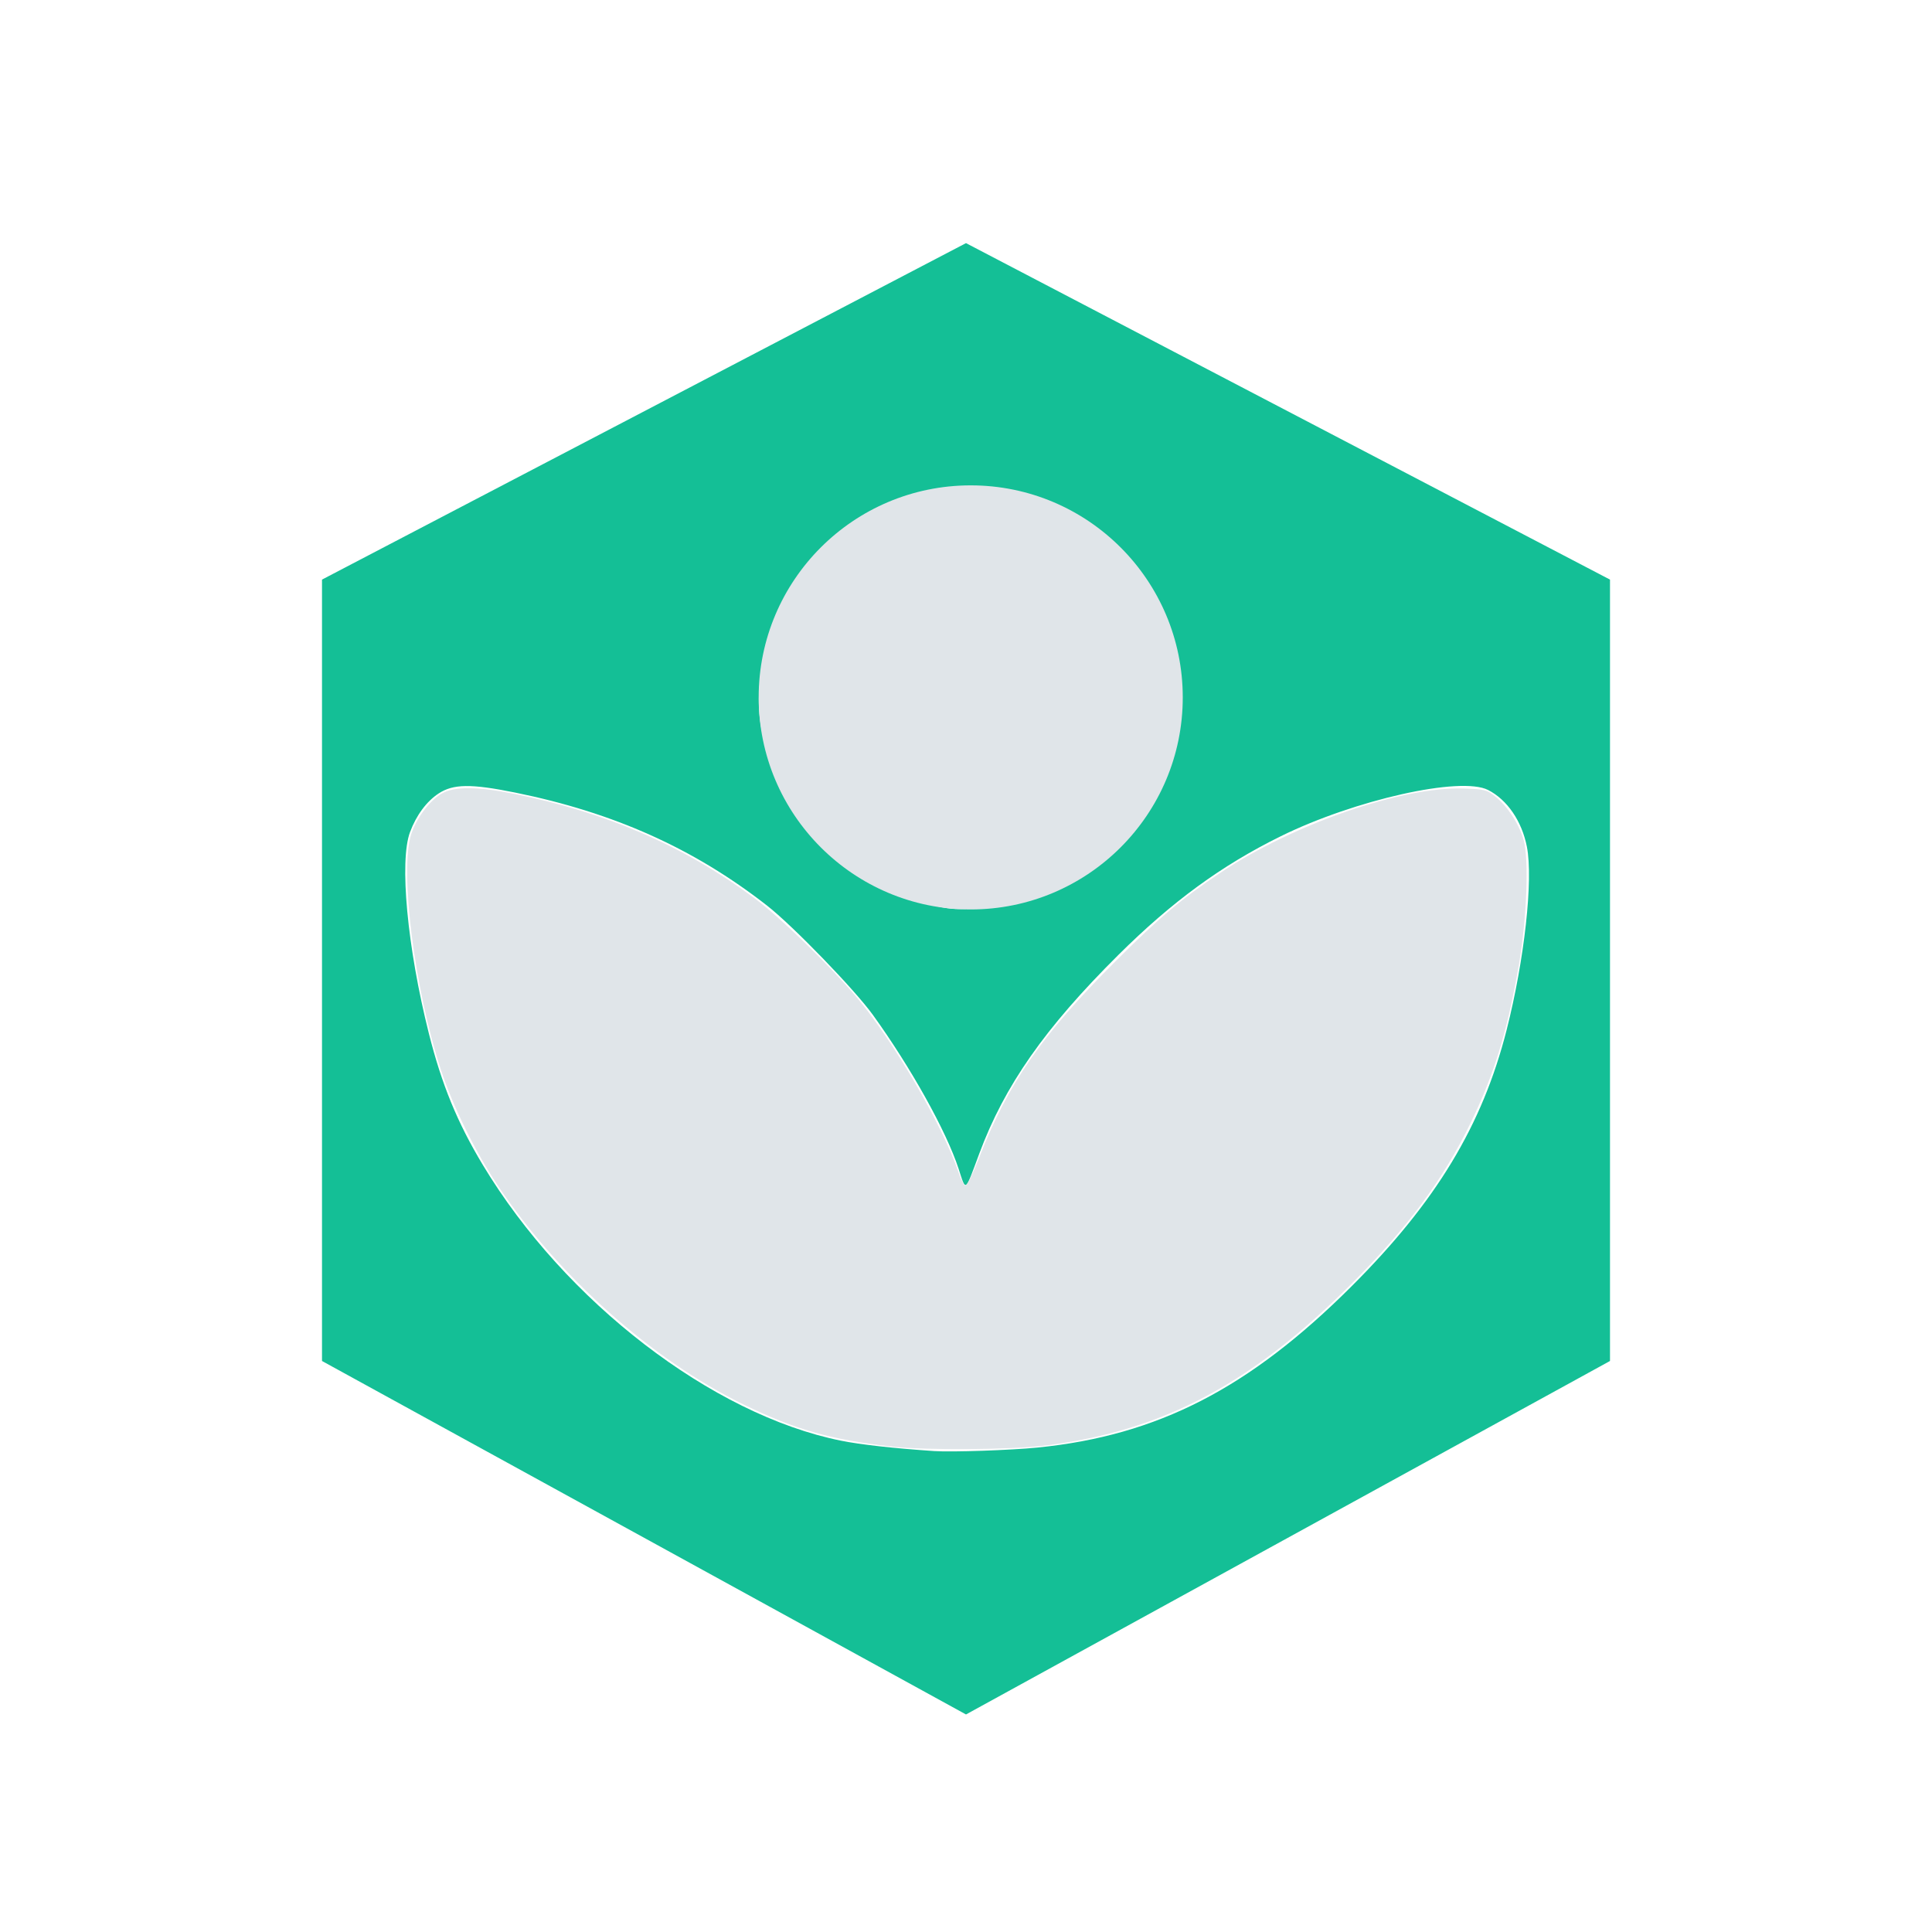
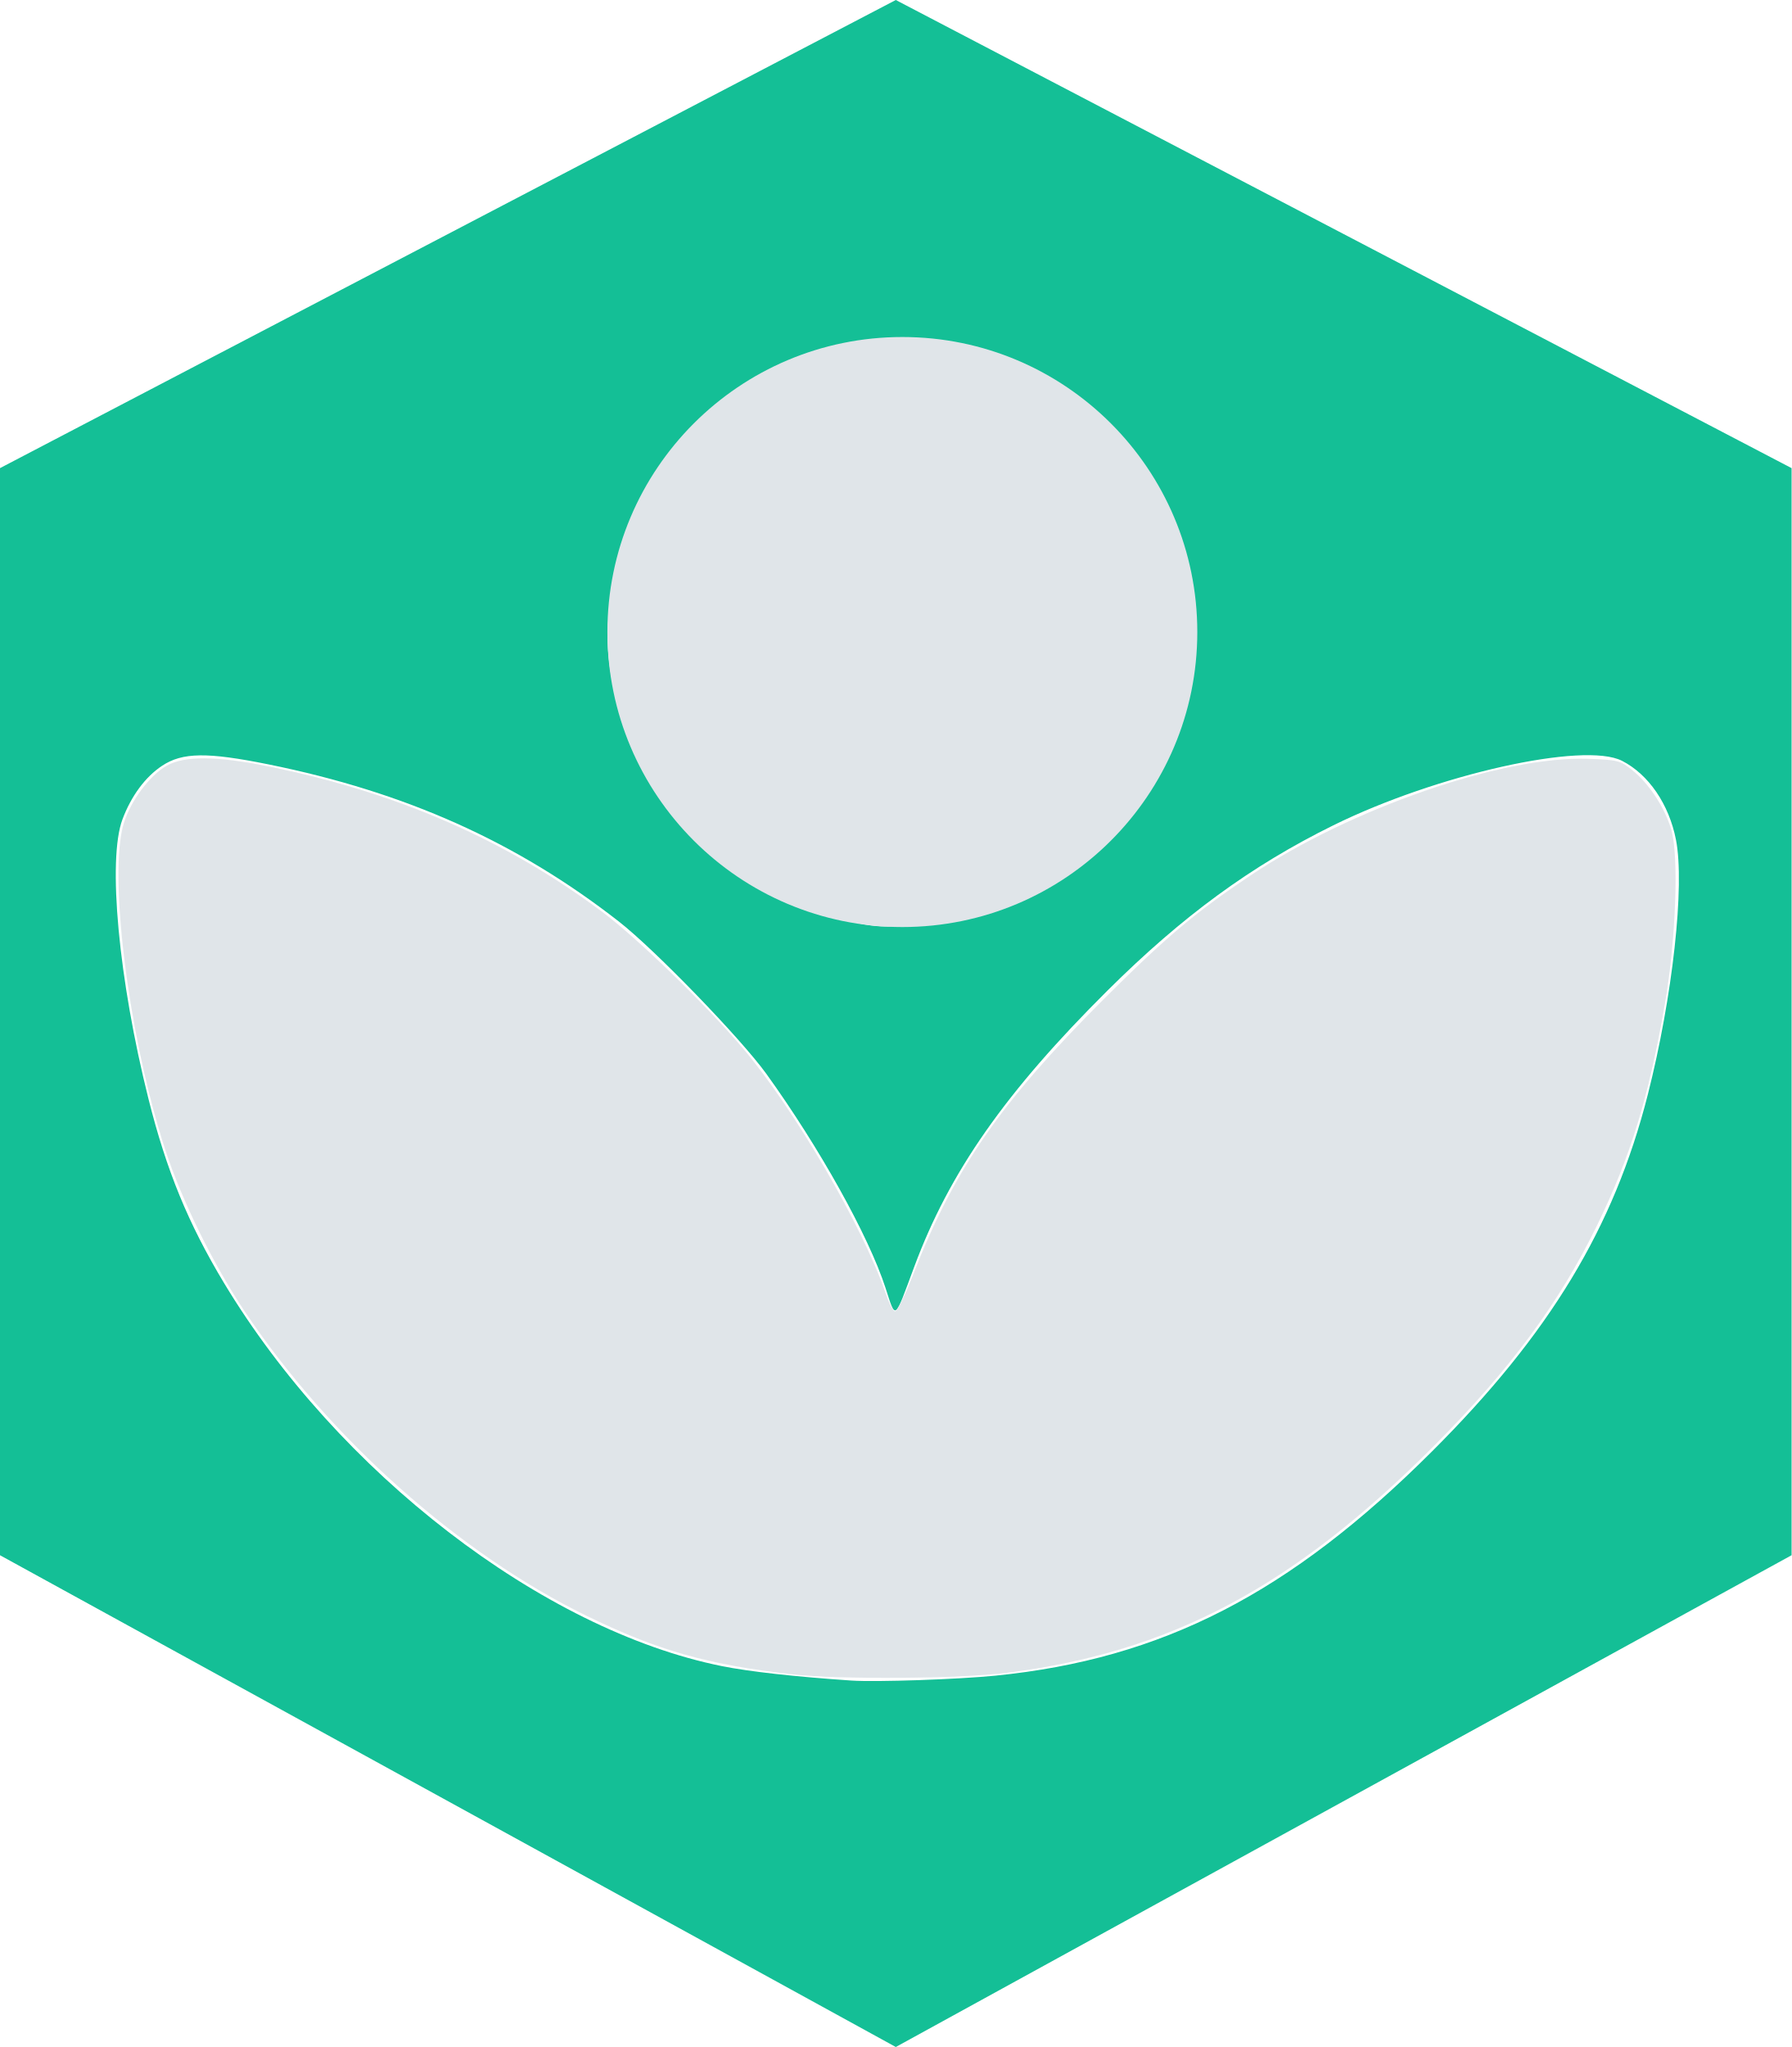
- <svg xmlns="http://www.w3.org/2000/svg" version="1.1" id="svg3818" width="225" height="225" viewBox="0 0 225 225">
+ <svg xmlns="http://www.w3.org/2000/svg" version="1.1" id="svg3818" width="150" height="171.351" viewBox="0 0 150 171.351">
  <defs id="defs3822" />
-   <g id="g3824">
+   <g id="g3824" transform="translate(-37.5,-28.31385)">
    <path style="fill:#14bf96;fill-opacity:1;stroke-width:0.274" d="m 37.5,158.5 v -91 l 75,-39.186 75,39.186 v 91 l -75,41.165 z m 83.369,10.077 c 13.947,-1.402 24.609,-6.878 36.511,-18.752 9.851,-9.828 15.25,-18.749 18.081,-29.878 2.083,-8.188 3.112,-17.51 2.358,-21.344 -0.586,-2.978 -2.288,-5.465 -4.518,-6.603 -3.181,-1.623 -15.516,1.134 -24.17,5.401 -6.88,3.392 -12.634,7.6 -18.88,13.805 -8.567,8.511 -13.263,15.219 -16.211,23.16 -1.699,4.577 -1.523,4.449 -2.406,1.739 -1.422,-4.362 -5.533,-11.743 -9.972,-17.902 -2.131,-2.956 -9.352,-10.413 -12.348,-12.75 -8.529,-6.654 -17.838,-10.827 -29.347,-13.156 -5.117,-1.036 -7.193,-1.008 -8.894,0.117 -1.405,0.93 -2.587,2.527 -3.32,4.486 -1.263,3.375 -0.325,13.439 2.183,23.421 1.5,5.971 3.319,10.403 6.305,15.366 9.551,15.873 26.691,29.068 41.688,32.092 2.296,0.463 6.183,0.896 10.867,1.212 2.045,0.138 8.947,-0.098 12.073,-0.413 z m -4.122,-63.53 c 4.858,-1.211 8.504,-3.224 12.041,-6.648 3.154,-3.053 5.066,-6.094 6.92,-11.006 0.703,-1.862 0.777,-2.384 0.773,-5.488 -0.005,-3.916 -0.497,-5.779 -2.719,-10.29 -5.466,-11.094 -17.462,-16.347 -28.579,-12.515 -5.961,2.055 -11.476,7.181 -14.597,13.569 -3.55,7.266 -2.842,14.211 2.208,21.655 3.196,4.711 8.009,8.46 13.147,10.239 4.698,1.627 5.984,1.684 10.806,0.482 z" id="path5463" />
    <path style="fill:#e0e5e9;fill-opacity:1;stroke-width:0.274" d="m 103.857,168.468 c -7.069,-0.792 -11.322,-2.001 -17.287,-4.916 -10.651,-5.205 -21.486,-14.856 -28.58,-25.457 -2.634,-3.936 -5.275,-9.308 -6.649,-13.521 -3.074,-9.429 -4.805,-23.123 -3.464,-27.388 0.587,-1.868 2.168,-3.976 3.58,-4.776 1.482,-0.839 4.161,-0.823 8.476,0.051 10.81,2.189 19.834,6.114 27.963,12.164 2.913,2.168 8.644,7.72 11.793,11.426 4.298,5.056 10.07,14.961 11.961,20.525 0.264,0.777 0.612,1.457 0.774,1.511 0.162,0.054 0.868,-1.378 1.57,-3.183 3.398,-8.736 7.268,-14.316 15.919,-22.954 5.187,-5.18 7.673,-7.274 12.307,-10.37 8.393,-5.607 21.087,-9.992 28.221,-9.748 2.483,0.085 2.717,0.144 3.704,0.934 1.425,1.14 2.748,3.157 3.287,5.012 0.645,2.22 0.382,9.273 -0.547,14.615 -1.356,7.801 -2.88,12.771 -5.671,18.494 -3.169,6.497 -7.245,12.015 -13.577,18.381 -11.797,11.86 -22.061,17.326 -35.808,19.069 -4,0.507 -13.98,0.582 -17.973,0.134 z" id="path5741" />
    <circle style="fill:#e0e5e9;fill-opacity:1" id="path5861" cx="113.049" cy="81.22" r="24.695" />
  </g>
</svg>
